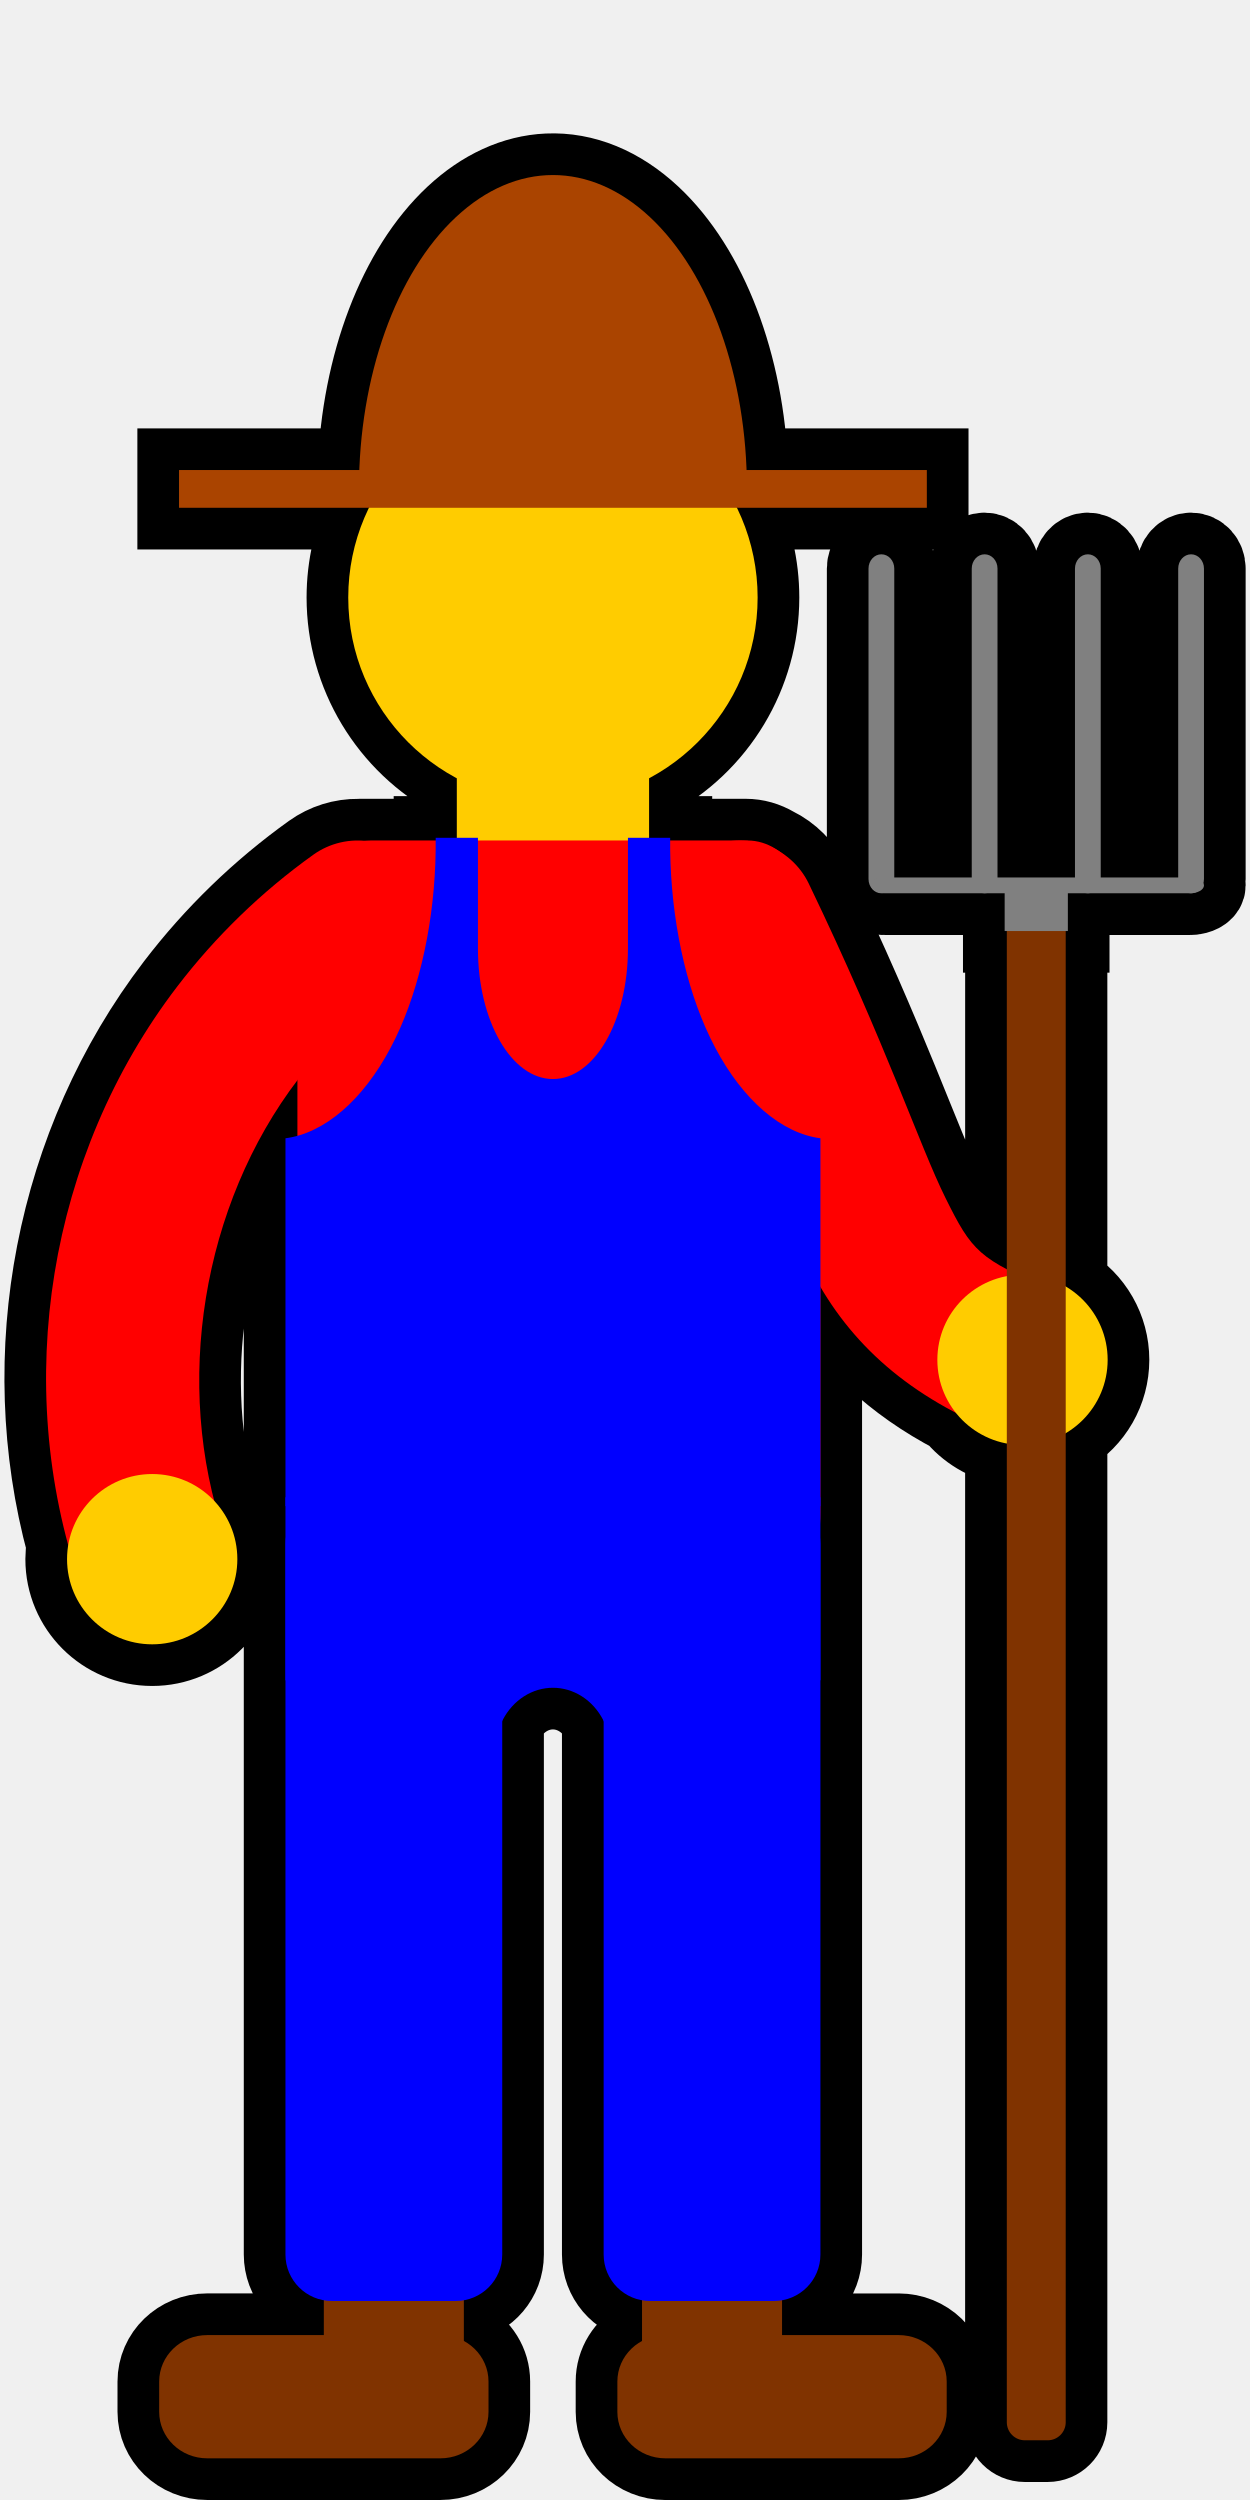
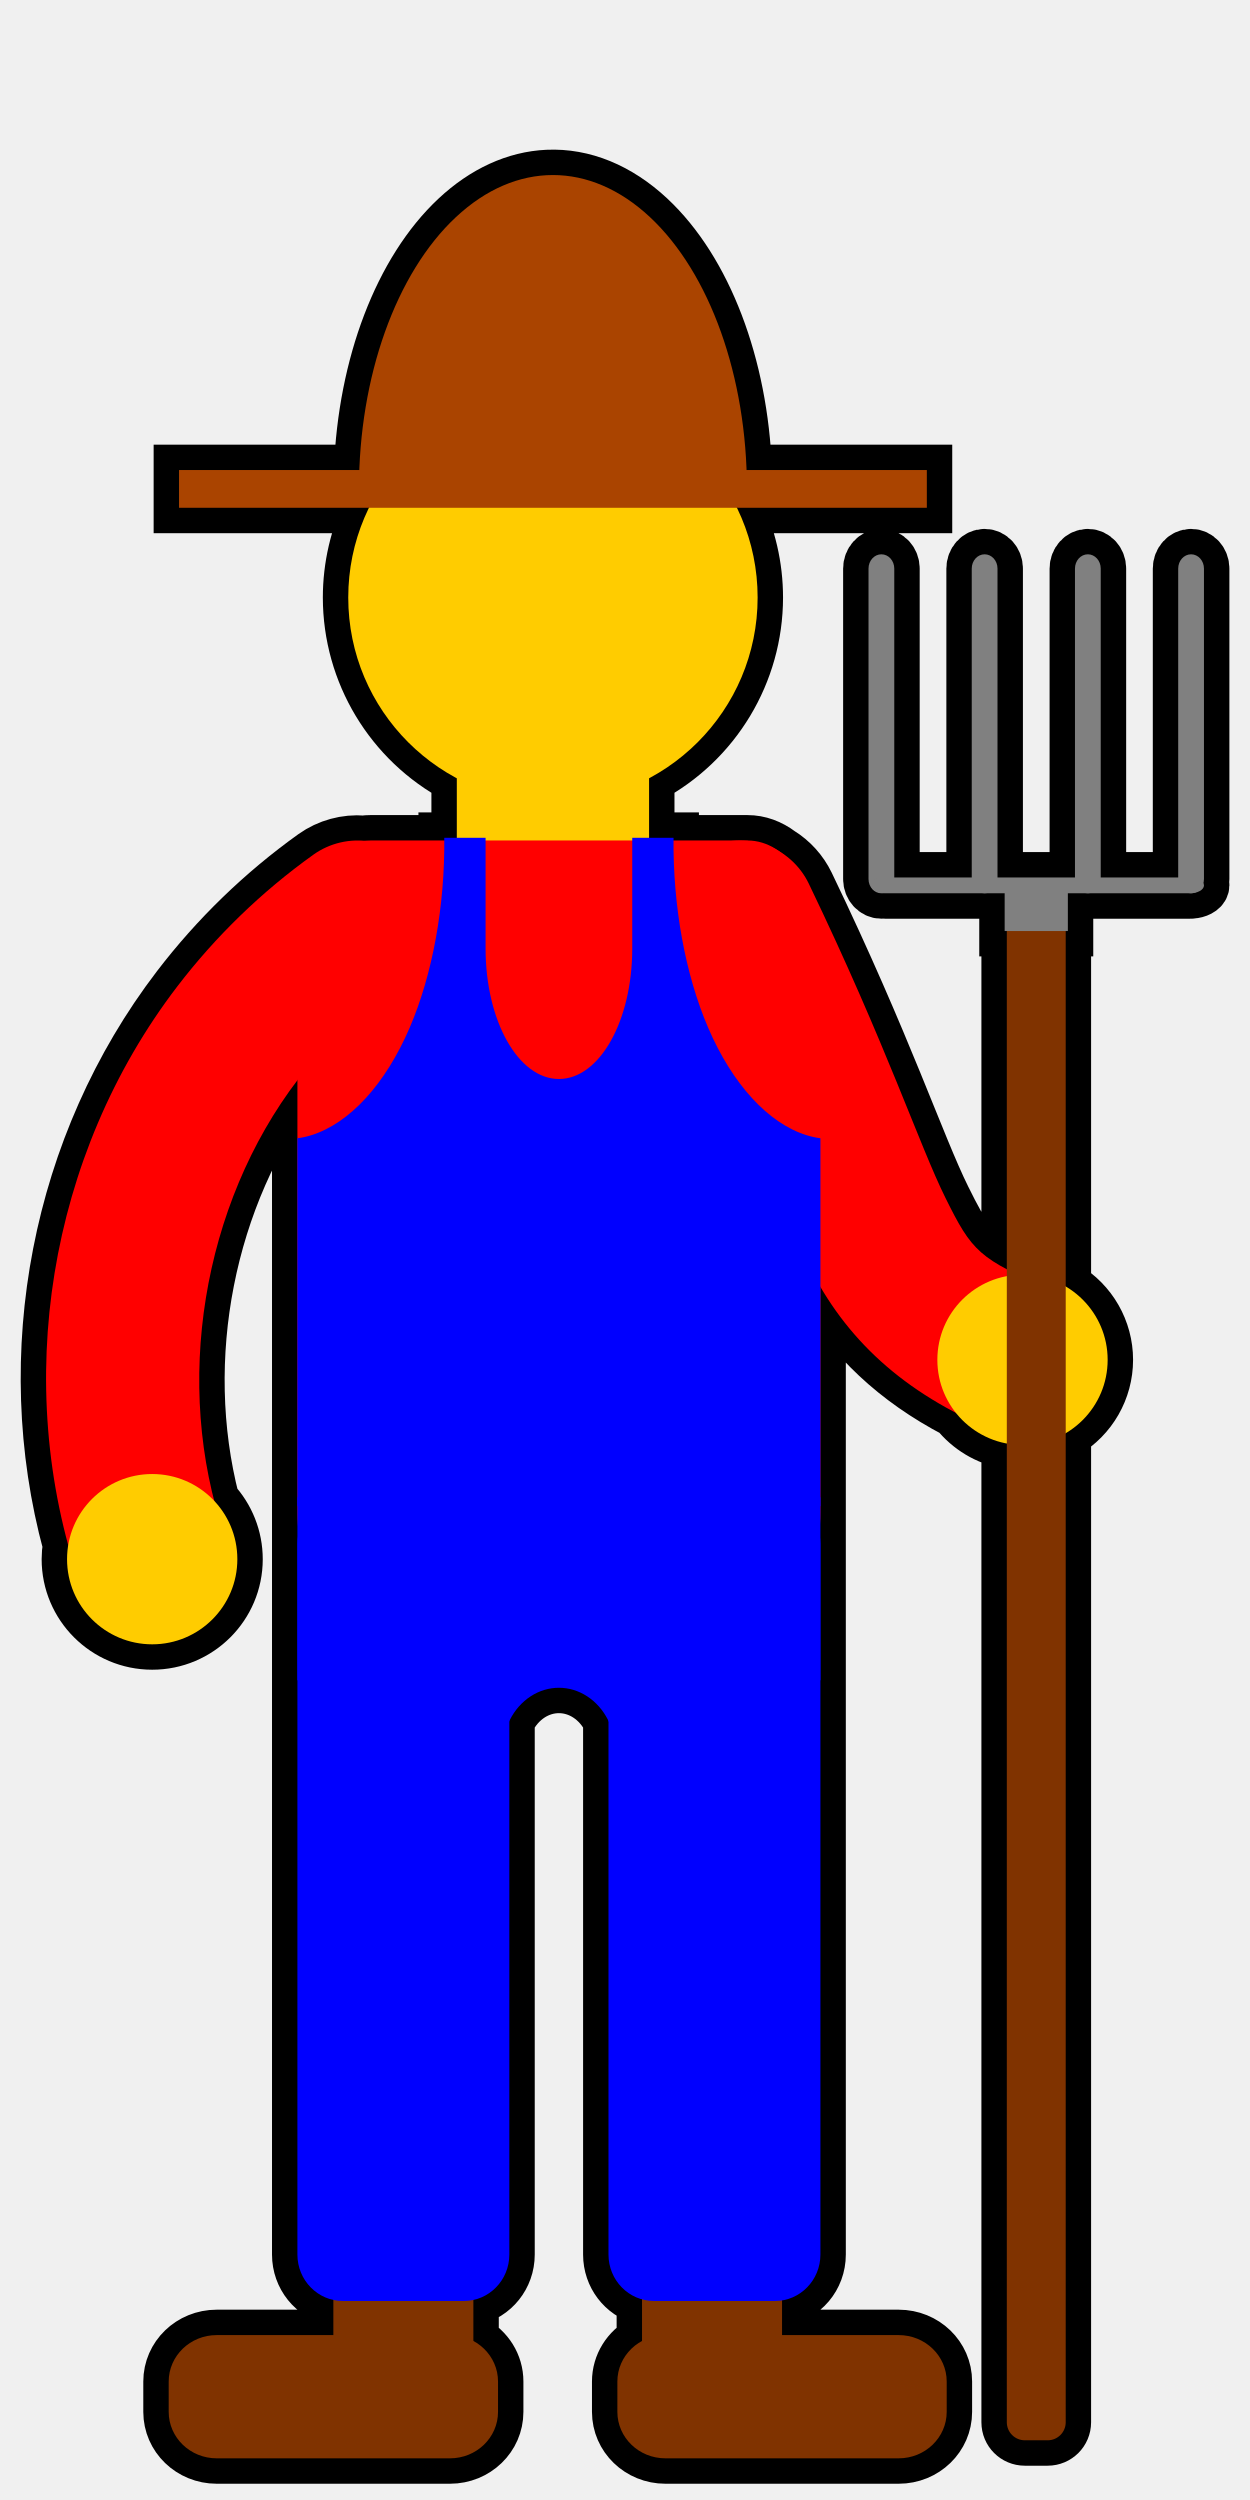
<svg xmlns="http://www.w3.org/2000/svg" width="75mm" height="150mm" viewBox="0 0 75 150" version="1.1" id="svg5" xml:space="preserve">
  <defs id="defs2">
    <pattern id="EMFhbasepattern" patternUnits="userSpaceOnUse" width="6" height="6" x="0" y="0" />
  </defs>
  <g id="layer1" transform="translate(-19.79032,-32.20967)" style="display:none">
    <rect style="fill:#ffffff;fill-opacity:0.502;stroke:#008000;stroke-width:2.532;stroke-linecap:square" id="rect2969" width="72.468" height="147.468" x="21.056" y="33.476" />
  </g>
  <g id="layer3" style="display:inline" transform="translate(-3.977016,-0.7527265)" />
  <g id="g1076" transform="translate(-52.82715,26.31013)">
-     <path id="rect1378" style="display:inline;fill:none;fill-opacity:1;stroke:#000000;stroke-width:5;stroke-linecap:square;stroke-dasharray:none" d="m 85.683,-15.801 a 11.64,18.833 0 0 0 -5.499,2.516 11.64,18.833 0 0 0 -5.798,15.177 H 63.569 V 4.157 H 74.968 a 12.282,12.282 0 0 0 -1.246,5.386 12.282,12.282 0 0 0 6.514,10.833 v 3.581 h -1.267 c 5.7e-4,0.054 -8.09e-4,0.108 -5.17e-4,0.161 h -4.536 c -0.028,0 -0.056,0.002 -0.084,0.003 a 4.572,4.572 0 0 0 -2.725,0.852 c -3.097,2.216 -5.855,4.888 -8.168,7.913 -7.229,9.455 -9.643,22.076 -6.534,33.514 a 5.11,5.11 0 0 0 -0.072,0.839 5.11,5.11 0 0 0 5.109,5.109 5.11,5.11 0 0 0 5.11,-5.109 5.11,5.11 0 0 0 -1.389,-3.501 c -2.091,-8.12 -0.48,-17.351 4.275,-24.246 v 2.491 22.073 0.389 10.062 34.453 c 0,1.378 0.991,2.516 2.302,2.745 v 2.089 h -6.998 c -1.596,0 -2.881,1.243 -2.881,2.787 v 1.821 c 0,1.544 1.285,2.787 2.881,2.787 h 13.996 c 1.596,0 2.881,-1.243 2.881,-2.787 v -1.821 c 0,-1.05 -0.595,-1.961 -1.478,-2.436 v -2.44 c 1.311,-0.228 2.302,-1.366 2.302,-2.745 V 76.951 a 3.467,3.826 0 0 1 1.309,-1.483 3.467,3.826 0 0 1 3.467,0 3.467,3.826 0 0 1 1.309,1.479 V 108.962 c 0,1.378 0.991,2.516 2.302,2.745 v 2.44 c -0.883,0.475 -1.478,1.386 -1.478,2.436 v 1.821 c 0,1.544 1.286,2.787 2.882,2.787 h 13.996 c 1.596,0 2.881,-1.243 2.881,-2.787 v -1.821 c 0,-1.544 -1.285,-2.787 -2.881,-2.787 h -6.998 v -2.089 c 1.311,-0.228 2.302,-1.366 2.302,-2.745 v -42.647 -2.787 -12.625 c 1.83,3.121 4.446,5.633 8.124,7.554 a 5.11,5.11 0 0 0 3.06,1.843 V 119.027 c 0,0.599 0.482,1.082 1.081,1.082 h 1.371 c 0.599,0 1.081,-0.483 1.081,-1.082 V 59.683 a 5.11,5.11 0 0 0 2.518,-4.402 5.11,5.11 0 0 0 -2.518,-4.403 V 29.551 h 0.13 v -2.263 h 7.328 c 0.015,0 0.029,-0.001 0.044,-0.002 0.008,2.42e-4 0.015,0.002 0.023,0.002 0.053,0 0.106,-0.006 0.156,-0.018 0.356,-0.055 0.617,-0.238 0.617,-0.457 0,-0.046 -0.012,-0.09 -0.033,-0.132 0.021,-0.079 0.033,-0.162 0.033,-0.249 V 7.803 c 0,-0.474 -0.345,-0.855 -0.773,-0.855 -0.428,0 -0.773,0.381 -0.773,0.855 v 18.535 h -4.648 V 7.803 c 0,-0.474 -0.345,-0.855 -0.773,-0.855 -0.428,0 -0.773,0.381 -0.773,0.855 v 18.535 h -4.648 V 7.803 c 0,-0.474 -0.344,-0.855 -0.773,-0.855 -0.428,0 -0.773,0.381 -0.773,0.855 V 26.338 H 106.485 V 7.803 c 0,-0.474 -0.345,-0.855 -0.773,-0.855 -0.428,0 -0.773,0.381 -0.773,0.855 v 18.63 c 0,0.474 0.345,0.855 0.773,0.855 0.031,0 0.061,-0.003 0.09,-0.007 0.043,0.004 0.087,0.007 0.132,0.007 h 7.172 v 2.263 h 0.13 v 20.296 c -1.975,-1.035 -2.51,-1.922 -3.677,-4.276 -1.575,-3.176 -3.523,-9.134 -8.204,-18.863 a 4.572,4.572 0 0 0 -2.112,-2.122 c -0.515,-0.301 -1.078,-0.468 -1.668,-0.468 h -4.537 c 2.93e-4,-0.054 -5.71e-4,-0.108 0,-0.161 H 91.772 V 20.376 A 12.282,12.282 0 0 0 98.285,9.543 12.282,12.282 0 0 0 97.041,4.157 H 108.438 V 1.892 H 97.621 a 11.64,18.833 0 0 0 -5.798,-15.177 11.64,18.833 0 0 0 -6.141,-2.516 z" />
-     <g id="g1712-6" transform="translate(44.35752,-21.05095)" style="display:inline">
-       <g id="g1574-1" transform="matrix(1.157199,0,0,1.157199,-3.062595,-18.44401)">
-         <rect style="opacity:1;fill:#ffcc00;fill-opacity:1;stroke:none;stroke-width:2.634;stroke-linecap:square" id="rect1570-8" width="9.969" height="9.19" x="33.651" y="50.377" />
-         <circle style="opacity:1;fill:#ffcc00;fill-opacity:1;stroke:none;stroke-width:3.148;stroke-linecap:square" id="circle1572-6" cx="38.635" cy="42.376" r="10.613" />
+     <g id="g447" transform="translate(44.35752,-21.05095)" style="display:inline">
+       <path id="rect377" style="fill:#ffcc00;fill-opacity:1;stroke:#000000;stroke-width:3.048;stroke-linecap:square" d="M 41.325 5.25 A 11.64 18.833 0 0 0 35.826 7.766 A 11.64 18.833 0 0 0 30.029 22.943 L 19.212 22.943 L 19.212 25.208 L 30.61 25.208 A 12.282 12.282 0 0 0 29.364 30.594 A 12.282 12.282 0 0 0 35.878 41.427 L 35.878 45.009 L 35.126 45.009 C 35.127 45.062 35.126 45.116 35.126 45.17 L 30.692 45.17 C 30.556 45.17 30.421 45.18 30.288 45.198 A 4.572 4.572 0 0 0 27.266 46.025 C 24.17 48.241 21.411 50.913 19.098 53.938 C 11.869 63.393 9.455 76.013 12.563 87.452 A 5.11 5.11 0 0 0 12.492 88.291 A 5.11 5.11 0 0 0 17.601 93.4 A 5.11 5.11 0 0 0 22.711 88.291 A 5.11 5.11 0 0 0 21.322 84.79 C 19.13 76.275 21.009 66.539 26.314 59.555 L 26.314 63.036 L 26.314 85.108 L 26.314 85.498 L 26.314 95.56 L 26.314 130.013 C 26.314 131.358 27.236 132.474 28.471 132.74 L 28.471 134.846 L 21.473 134.846 C 19.877 134.846 18.591 136.089 18.591 137.633 L 18.591 139.453 C 18.591 140.997 19.877 142.241 21.473 142.241 L 35.469 142.241 C 37.065 142.241 38.35 140.997 38.35 139.453 L 38.35 137.633 C 38.35 136.583 37.755 135.673 36.873 135.197 L 36.873 132.74 C 38.108 132.474 39.03 131.358 39.03 130.013 L 39.03 98.001 A 3.39 3.826 0 0 1 40.309 96.519 A 3.39 3.826 0 0 1 43.699 96.519 A 3.39 3.826 0 0 1 44.979 97.998 L 44.979 130.013 C 44.979 131.305 45.829 132.385 46.991 132.704 L 46.991 135.197 C 46.108 135.673 45.512 136.583 45.512 137.633 L 45.512 139.453 C 45.512 140.997 46.798 142.241 48.394 142.241 L 62.39 142.241 C 63.987 142.241 65.272 140.997 65.272 139.453 L 65.272 137.633 C 65.272 136.089 63.987 134.846 62.39 134.846 L 55.392 134.846 L 55.392 132.767 C 56.7 132.56 57.695 131.41 57.695 130.013 L 57.695 87.366 L 57.695 84.579 L 57.695 71.954 C 59.525 75.075 62.141 77.587 65.818 79.508 A 5.11 5.11 0 0 0 68.878 81.35 L 68.878 140.078 C 68.878 140.677 69.36 141.159 69.959 141.159 L 71.33 141.159 C 71.929 141.159 72.411 140.677 72.411 140.078 L 72.411 80.734 A 5.11 5.11 0 0 0 74.93 76.332 A 5.11 5.11 0 0 0 72.411 71.929 L 72.411 50.602 L 72.541 50.602 L 72.541 48.339 L 79.869 48.339 C 79.884 48.339 79.898 48.338 79.913 48.338 C 79.92 48.338 79.928 48.339 79.936 48.339 C 79.989 48.339 80.041 48.333 80.092 48.322 C 80.448 48.267 80.709 48.083 80.709 47.864 C 80.709 47.818 80.697 47.774 80.676 47.732 C 80.697 47.654 80.709 47.57 80.709 47.484 L 80.709 28.854 C 80.709 28.38 80.364 27.999 79.936 27.999 C 79.507 27.999 79.162 28.38 79.162 28.854 L 79.162 47.389 L 74.515 47.389 L 74.515 28.854 C 74.515 28.38 74.17 27.999 73.742 27.999 C 73.313 27.999 72.969 28.38 72.969 28.854 L 72.969 47.389 L 68.321 47.389 L 68.321 28.854 C 68.321 28.38 67.976 27.999 67.548 27.999 C 67.12 27.999 66.775 28.38 66.775 28.854 L 66.775 47.389 L 62.127 47.389 L 62.127 28.854 C 62.127 28.38 61.782 27.999 61.354 27.999 C 60.926 27.999 60.581 28.38 60.581 28.854 L 60.581 47.484 C 60.581 47.958 60.926 48.339 61.354 48.339 C 61.385 48.339 61.415 48.336 61.445 48.332 C 61.488 48.336 61.532 48.339 61.576 48.339 L 68.749 48.339 L 68.749 50.602 L 68.878 50.602 L 68.878 70.898 C 66.903 69.863 66.369 68.976 65.202 66.622 C 63.627 63.446 61.678 57.488 56.997 47.759 A 4.572 4.572 0 0 0 55.293 45.869 C 54.699 45.423 54.029 45.17 53.317 45.17 L 48.882 45.17 C 48.882 45.116 48.881 45.062 48.881 45.009 L 47.414 45.009 L 47.414 41.427 A 12.282 12.282 0 0 0 53.928 30.594 A 12.282 12.282 0 0 0 52.683 25.208 L 64.08 25.208 L 64.08 22.943 L 53.264 22.943 A 11.64 18.833 0 0 0 47.466 7.766 A 11.64 18.833 0 0 0 41.325 5.25 z " />
+     </g>
+     <g id="g553" transform="translate(44.35752,-21.05095)" style="display:inline">
+       <g id="g487" transform="matrix(1.157199,0,0,1.157199,-3.062595,-18.44401)">
+         <rect style="opacity:1;fill:#ffcc00;fill-opacity:1;stroke:none;stroke-width:2.634;stroke-linecap:square" id="rect483" width="9.969" height="9.19" x="33.651" y="50.377" />
+         <circle style="opacity:1;fill:#ffcc00;fill-opacity:1;stroke:none;stroke-width:3.148;stroke-linecap:square" id="circle485" cx="38.635" cy="42.376" r="10.613" />
      </g>
-       <g id="g1580-5" style="display:inline" transform="matrix(1.157199,0,0,1.157199,-3.062595,-18.62694)">
-         <path style="color:#000000;fill:#ff0000;stroke-linecap:round;stroke-linejoin:round;-inkscape-stroke:none" d="m 29.154,55.184 a 3.951,3.951 0 0 0 -2.945,0.686 c -2.676,1.915 -5.06,4.224 -7.059,6.838 -6.673,8.728 -8.599,20.577 -5.031,30.969 a 3.951,3.951 0 0 0 5.02,2.455 3.951,3.951 0 0 0 2.455,-5.02 c -2.665,-7.763 -1.151,-17.086 3.834,-23.605 1.52,-1.989 3.343,-3.754 5.379,-5.211 a 3.951,3.951 0 0 0 0.914,-5.514 3.951,3.951 0 0 0 -2.566,-1.598 z" id="path1576-4" />
-         <circle style="display:inline;fill:#ffcc00;fill-opacity:1;stroke:none;stroke-width:8.831;stroke-linecap:square;stroke-linejoin:round;stroke-dasharray:none;stroke-opacity:1" id="circle1578-4" cx="17.857" cy="92.394" r="4.415" />
+       <g id="g493" style="display:inline" transform="matrix(1.157199,0,0,1.157199,-3.062595,-18.62694)">
+         <path style="color:#000000;fill:#ff0000;stroke-linecap:round;stroke-linejoin:round;-inkscape-stroke:none" d="m 29.154,55.184 a 3.951,3.951 0 0 0 -2.945,0.686 c -2.676,1.915 -5.06,4.224 -7.059,6.838 -6.673,8.728 -8.599,20.577 -5.031,30.969 a 3.951,3.951 0 0 0 5.02,2.455 3.951,3.951 0 0 0 2.455,-5.02 c -2.665,-7.763 -1.151,-17.086 3.834,-23.605 1.52,-1.989 3.343,-3.754 5.379,-5.211 a 3.951,3.951 0 0 0 0.914,-5.514 3.951,3.951 0 0 0 -2.566,-1.598 z" id="path489" />
+         <circle style="display:inline;fill:#ffcc00;fill-opacity:1;stroke:none;stroke-width:8.831;stroke-linecap:square;stroke-linejoin:round;stroke-dasharray:none;stroke-opacity:1" id="circle491" cx="17.857" cy="92.394" r="4.415" />
      </g>
-       <g id="g1588-4" style="display:inline" transform="matrix(1.157199,0,0,1.157199,9.321299,-18.87021)">
-         <path style="display:none;fill:none;stroke:#ff0000;stroke-width:7.902;stroke-linecap:round;stroke-linejoin:round;stroke-dasharray:none;stroke-opacity:1" d="m 37.639,59.291 c 7.91,16.438 6.17,19.483 14.642,22.978" id="path1582-7" />
-         <path style="color:#000000;fill:#ff0000;stroke-linecap:round;stroke-linejoin:round;-inkscape-stroke:none" d="m 38.945,55.562 a 3.951,3.951 0 0 0 -3.02,0.168 3.951,3.951 0 0 0 -1.848,5.273 c 3.865,8.031 5.266,12.624 7.131,16.385 1.865,3.761 4.867,6.595 9.564,8.533 a 3.951,3.951 0 0 0 5.158,-2.145 3.951,3.951 0 0 0 -2.145,-5.16 C 50.013,77.06 49.65,76.624 48.289,73.879 46.928,71.134 45.244,65.985 41.199,57.578 A 3.951,3.951 0 0 0 38.945,55.562 Z" id="path1584-6" />
-         <circle style="opacity:1;fill:#ffcc00;fill-opacity:1;stroke:none;stroke-width:8.831;stroke-linecap:square;stroke-linejoin:round;stroke-dasharray:none;stroke-opacity:1" id="circle1586-4" cx="52.28" cy="82.269" r="4.415" />
+       <g id="g501" style="display:inline" transform="matrix(1.157199,0,0,1.157199,9.321299,-18.87021)">
+         <path style="display:none;fill:none;stroke:#ff0000;stroke-width:7.902;stroke-linecap:round;stroke-linejoin:round;stroke-dasharray:none;stroke-opacity:1" d="m 37.639,59.291 c 7.91,16.438 6.17,19.483 14.642,22.978" id="path495" />
+         <path style="color:#000000;fill:#ff0000;stroke-linecap:round;stroke-linejoin:round;-inkscape-stroke:none" d="m 38.945,55.562 a 3.951,3.951 0 0 0 -3.02,0.168 3.951,3.951 0 0 0 -1.848,5.273 c 3.865,8.031 5.266,12.624 7.131,16.385 1.865,3.761 4.867,6.595 9.564,8.533 a 3.951,3.951 0 0 0 5.158,-2.145 3.951,3.951 0 0 0 -2.145,-5.16 C 50.013,77.06 49.65,76.624 48.289,73.879 46.928,71.134 45.244,65.985 41.199,57.578 A 3.951,3.951 0 0 0 38.945,55.562 Z" id="path497" />
+         <circle style="opacity:1;fill:#ffcc00;fill-opacity:1;stroke:none;stroke-width:8.831;stroke-linecap:square;stroke-linejoin:round;stroke-dasharray:none;stroke-opacity:1" id="circle499" cx="52.28" cy="82.269" r="4.415" />
      </g>
-       <g id="g1594-1" transform="matrix(1.157199,0,0,1.157199,-3.062595,-18.44401)">
-         <path id="path1590-1" style="opacity:1;fill:#ff0000;stroke-width:2.774;stroke-linecap:square" d="m 29.169,54.972 h 19.551 c 2.096,0 3.783,2.52 3.783,5.65 v 29.199 c 0,3.13 -1.687,5.65 -3.783,5.65 H 29.169 c -2.096,0 -3.783,-2.52 -3.783,-5.65 V 60.623 c 0,-3.13 1.687,-5.65 3.783,-5.65 z" />
-         <path id="path1592-8" style="display:inline;fill:#0000ff;fill-opacity:1;stroke:none;stroke-width:4.368;stroke-linecap:square" d="m 34.611,45.009 c 0.043,4.088 -0.718,8.195 -2.124,11.397 -1.487,3.384 -3.68,5.726 -6.035,6.446 -0.282,0.086 -0.568,0.149 -0.854,0.184 v 22.072 h 32.097 V 63.036 c -0.286,-0.034 -0.572,-0.097 -0.855,-0.184 -2.355,-0.72 -4.548,-3.062 -6.035,-6.446 -1.407,-3.202 -2.168,-7.309 -2.125,-11.397 h -2.534 v 6.652 c 0,4.333 -2.007,7.822 -4.5,7.822 -2.493,0 -4.5,-3.489 -4.5,-7.822 v -6.652 z" transform="matrix(0.864156,0,0,0.864156,2.64656,15.9385)" />
+       <g id="g507" transform="matrix(1.157199,0,0,1.157199,-3.062595,-18.44401)">
+         <path id="path503" style="opacity:1;fill:#ff0000;stroke-width:2.774;stroke-linecap:square" d="m 29.169,54.972 h 19.551 c 2.096,0 3.783,2.52 3.783,5.65 v 29.199 c 0,3.13 -1.687,5.65 -3.783,5.65 H 29.169 c -2.096,0 -3.783,-2.52 -3.783,-5.65 V 60.623 c 0,-3.13 1.687,-5.65 3.783,-5.65 z" />
+         <path id="path505" style="display:inline;fill:#0000ff;fill-opacity:1;stroke:none;stroke-width:3.732;stroke-linecap:square" d="m 33.001,54.833 c 0.037,3.533 -0.606,7.082 -1.795,9.849 -1.256,2.924 -3.109,4.949 -5.099,5.571 -0.239,0.075 -0.48,0.129 -0.722,0.159 V 89.485 H 52.504 V 70.411 c -0.242,-0.03 -0.483,-0.084 -0.722,-0.159 -1.99,-0.622 -3.843,-2.646 -5.099,-5.571 -1.188,-2.767 -1.832,-6.316 -1.795,-9.849 H 42.747 v 5.748 c 0,3.745 -1.696,6.759 -3.802,6.759 -2.106,0 -3.802,-3.015 -3.802,-6.759 v -5.748 z" />
      </g>
-       <g id="g1604-1" style="display:inline" transform="matrix(-1.015974,0,0,1.015974,80.81462,2.154863)">
-         <rect style="display:inline;opacity:1;fill:#803300;fill-opacity:1;stroke:none;stroke-width:7.18;stroke-linecap:square;stroke-linejoin:round;stroke-dasharray:none;stroke-opacity:1" id="rect1596-1" width="8.269" height="13.766" x="65.857" y="120.241" transform="translate(-40.83423,1.466946)" />
-         <rect style="display:inline;opacity:1;fill:#803300;fill-opacity:1;stroke:none;stroke-width:10.276;stroke-linecap:square;stroke-linejoin:round;stroke-dasharray:none;stroke-opacity:1" id="rect1598-1" width="19.449" height="7.278" x="56.133" y="129.138" rx="2.836" ry="2.743" transform="translate(-40.83423,1.466946)" />
-         <rect style="display:inline;opacity:1;fill:#803300;fill-opacity:1;stroke:none;stroke-width:7.18;stroke-linecap:square;stroke-linejoin:round;stroke-dasharray:none;stroke-opacity:1" id="rect1600-1" width="8.269" height="13.766" x="65.857" y="120.241" transform="matrix(-1,0,0,1,117.94,1.466946)" />
-         <rect style="display:inline;opacity:1;fill:#803300;fill-opacity:1;stroke:none;stroke-width:10.276;stroke-linecap:square;stroke-linejoin:round;stroke-dasharray:none;stroke-opacity:1" id="rect1602-1" width="19.449" height="7.278" x="56.133" y="129.138" rx="2.836" ry="2.743" transform="matrix(-1,0,0,1,117.94,1.466946)" />
+       <g id="g517" style="display:inline" transform="matrix(-1.015974,0,0,1.015974,80.81462,2.154863)">
+         <rect style="display:inline;opacity:1;fill:#803300;fill-opacity:1;stroke:none;stroke-width:7.18;stroke-linecap:square;stroke-linejoin:round;stroke-dasharray:none;stroke-opacity:1" id="rect509" width="8.269" height="13.766" x="65.857" y="120.241" transform="translate(-40.83423,1.466946)" />
+         <rect style="display:inline;opacity:1;fill:#803300;fill-opacity:1;stroke:none;stroke-width:10.276;stroke-linecap:square;stroke-linejoin:round;stroke-dasharray:none;stroke-opacity:1" id="rect511" width="19.449" height="7.278" x="56.133" y="129.138" rx="2.836" ry="2.743" transform="translate(-40.83423,1.466946)" />
+         <rect style="display:inline;opacity:1;fill:#803300;fill-opacity:1;stroke:none;stroke-width:7.18;stroke-linecap:square;stroke-linejoin:round;stroke-dasharray:none;stroke-opacity:1" id="rect513" width="8.269" height="13.766" x="-51.521" y="121.708" transform="scale(-1,1)" />
+         <rect style="display:inline;opacity:1;fill:#803300;fill-opacity:1;stroke:none;stroke-width:10.276;stroke-linecap:square;stroke-linejoin:round;stroke-dasharray:none;stroke-opacity:1" id="rect515" width="19.449" height="7.278" x="-61.245" y="130.605" rx="2.836" ry="2.743" transform="scale(-1,1)" />
      </g>
-       <g id="g1614-3" transform="matrix(1.015974,0,0,1.015974,-39.09289,3.645242)">
-         <rect style="opacity:1;fill:#0000ff;fill-opacity:1;stroke:none;stroke-width:7.123;stroke-linecap:square;stroke-linejoin:round;stroke-dasharray:none;stroke-opacity:1" id="rect1606-6" width="31.593" height="10.808" x="63.673" y="79.661" />
-         <rect style="opacity:1;fill:#0000ff;fill-opacity:1;stroke:none;stroke-width:2.676;stroke-linecap:square" id="rect1608-7" width="12.802" height="47.463" x="63.673" y="79.661" rx="2.743" ry="2.743" />
-         <rect style="opacity:1;fill:#0000ff;fill-opacity:1;stroke:none;stroke-width:2.676;stroke-linecap:square" id="rect1610-7" width="12.802" height="47.463" x="82.464" y="79.661" rx="2.743" ry="2.743" />
-         <path id="path1612-2" style="display:inline;opacity:1;fill:#0000ff;fill-opacity:1;stroke:none;stroke-width:7.677;stroke-linecap:square;stroke-linejoin:round;stroke-dasharray:none;stroke-opacity:1" d="m 73.637,88.155 v 6.52 h 2.42 a 3.413,3.765 0 0 1 1.706,-3.261 3.413,3.765 0 0 1 3.413,0 3.413,3.765 0 0 1 1.706,3.261 h 2.42 v -6.52 z" />
+       <g id="g527" transform="matrix(0.9932901,0,0,1.015974,-36.93188,3.645242)">
+         <rect style="opacity:1;fill:#0000ff;fill-opacity:1;stroke:none;stroke-width:7.123;stroke-linecap:square;stroke-linejoin:round;stroke-dasharray:none;stroke-opacity:1" id="rect519" width="31.593" height="10.808" x="63.673" y="79.661" />
+         <rect style="opacity:1;fill:#0000ff;fill-opacity:1;stroke:none;stroke-width:2.676;stroke-linecap:square" id="rect521" width="12.802" height="47.463" x="63.673" y="79.661" rx="2.743" ry="2.743" />
+         <rect style="opacity:1;fill:#0000ff;fill-opacity:1;stroke:none;stroke-width:2.676;stroke-linecap:square" id="rect523" width="12.802" height="47.463" x="82.464" y="79.661" rx="2.743" ry="2.743" />
+         <path id="path525" style="display:inline;opacity:1;fill:#0000ff;fill-opacity:1;stroke:none;stroke-width:7.677;stroke-linecap:square;stroke-linejoin:round;stroke-dasharray:none;stroke-opacity:1" d="m 73.637,88.155 v 6.52 h 2.42 a 3.413,3.765 0 0 1 1.706,-3.261 3.413,3.765 0 0 1 3.413,0 3.413,3.765 0 0 1 1.706,3.261 h 2.42 v -6.52 z" />
      </g>
-       <g id="g1620-4" transform="matrix(1.157199,0,0,1.157199,67.89594,-0.7969828)">
-         <rect style="opacity:1;fill:#aa4400;fill-opacity:1;stroke:none;stroke-width:8.23;stroke-linecap:square;stroke-linejoin:round;stroke-dasharray:none;stroke-opacity:1" id="rect1616-8" width="38.773" height="1.957" x="-42.071" y="20.515" />
-         <path style="opacity:1;fill:#aa4400;fill-opacity:1;stroke:none;stroke-width:8.23;stroke-linecap:square;stroke-linejoin:round;stroke-dasharray:none;stroke-opacity:1" id="path1618-9" d="m -12.626,-21.494 a 10.058,16.275 0 0 1 -5.029,14.094 10.058,16.275 0 0 1 -10.058,-3e-7 10.058,16.275 0 0 1 -5.029,-14.094 h 10.058 z" transform="scale(1,-1)" />
+       <g id="g533" transform="matrix(1.157199,0,0,1.157199,67.89594,-0.7969828)">
+         <rect style="opacity:1;fill:#aa4400;fill-opacity:1;stroke:none;stroke-width:8.23;stroke-linecap:square;stroke-linejoin:round;stroke-dasharray:none;stroke-opacity:1" id="rect529" width="38.773" height="1.957" x="-42.071" y="20.515" />
+         <path style="opacity:1;fill:#aa4400;fill-opacity:1;stroke:none;stroke-width:8.23;stroke-linecap:square;stroke-linejoin:round;stroke-dasharray:none;stroke-opacity:1" id="path531" d="m -12.626,-21.494 a 10.058,16.275 0 0 1 -5.029,14.094 10.058,16.275 0 0 1 -10.058,-3e-7 10.058,16.275 0 0 1 -5.029,-14.094 h 10.058 z" transform="scale(1,-1)" />
      </g>
-       <g id="g1638-2" transform="translate(-16.01046,17.8862)" style="display:inline">
-         <rect style="fill:#803300;stroke-width:12.417;stroke-linecap:square;stroke-linejoin:round" id="rect1622-4" width="3.534" height="92.112" x="84.889" y="31.16" ry="1.081" />
-         <g id="g1636-1" transform="matrix(1.76035,0,0,1.081341,-151.319,1.241664)">
-           <rect style="fill:#808080;stroke-width:8.455;stroke-linecap:square;stroke-linejoin:round" id="rect1624-5" width="0.878" height="18.81" x="129.594" y="6.398" ry="0.791" class="UnoptimicedTransforms" transform="translate(-0.1254544,1.805759)" />
-           <rect style="display:inline;fill:#808080;stroke-width:8.455;stroke-linecap:square;stroke-linejoin:round" id="rect1626-2" width="0.878" height="18.81" x="129.594" y="6.398" ry="0.791" class="UnoptimicedTransforms" transform="translate(3.39302,1.805756)" />
-           <rect style="display:inline;fill:#808080;stroke-width:8.455;stroke-linecap:square;stroke-linejoin:round" id="rect1628-9" width="0.878" height="18.81" x="129.594" y="6.398" ry="0.791" class="UnoptimicedTransforms" transform="translate(6.911495,1.805756)" />
-           <rect style="display:inline;fill:#808080;stroke-width:8.455;stroke-linecap:square;stroke-linejoin:round" id="rect1630-9" width="0.878" height="18.81" x="129.594" y="6.398" ry="0.791" class="UnoptimicedTransforms" transform="translate(10.42997,1.805752)" />
-           <rect style="display:inline;fill:#808080;stroke-width:8.455;stroke-linecap:square;stroke-linejoin:round" id="rect1632-2" width="0.878" height="18.81" x="129.594" y="6.398" ry="0.791" class="UnoptimicedTransforms" transform="matrix(0,1,-0.6031586,0,144.7617,-103.4588)" />
-           <rect style="fill:#808080;stroke-width:9;stroke-linecap:square;stroke-linejoin:round" id="rect1634-7" width="2.154" height="2.877" x="134.109" y="26.23" ry="2.3841858e-07" />
+       <g id="g551" transform="translate(-16.01046,17.8862)" style="display:inline">
+         <rect style="fill:#803300;stroke-width:12.417;stroke-linecap:square;stroke-linejoin:round" id="rect535" width="3.534" height="92.112" x="84.889" y="31.16" ry="1.081" />
+         <g id="g549" transform="matrix(1.76035,0,0,1.081341,-151.319,1.241664)">
+           <rect style="fill:#808080;stroke-width:8.455;stroke-linecap:square;stroke-linejoin:round" id="rect537" width="0.878" height="18.81" x="129.594" y="6.398" ry="0.791" class="UnoptimicedTransforms" transform="translate(-0.1254544,1.805759)" />
+           <rect style="display:inline;fill:#808080;stroke-width:8.455;stroke-linecap:square;stroke-linejoin:round" id="rect539" width="0.878" height="18.81" x="129.594" y="6.398" ry="0.791" class="UnoptimicedTransforms" transform="translate(3.39302,1.805756)" />
+           <rect style="display:inline;fill:#808080;stroke-width:8.455;stroke-linecap:square;stroke-linejoin:round" id="rect541" width="0.878" height="18.81" x="129.594" y="6.398" ry="0.791" class="UnoptimicedTransforms" transform="translate(6.911495,1.805756)" />
+           <rect style="display:inline;fill:#808080;stroke-width:8.455;stroke-linecap:square;stroke-linejoin:round" id="rect543" width="0.878" height="18.81" x="129.594" y="6.398" ry="0.791" class="UnoptimicedTransforms" transform="translate(10.42997,1.805752)" />
+           <rect style="display:inline;fill:#808080;stroke-width:8.455;stroke-linecap:square;stroke-linejoin:round" id="rect545" width="0.878" height="18.81" x="129.594" y="6.398" ry="0.791" class="UnoptimicedTransforms" transform="matrix(0,1,-0.6031586,0,144.7617,-103.4588)" />
+           <rect style="fill:#808080;stroke-width:9;stroke-linecap:square;stroke-linejoin:round" id="rect547" width="2.154" height="2.877" x="134.109" y="26.23" ry="2.3841858e-07" />
        </g>
      </g>
    </g>
  </g>
</svg>
